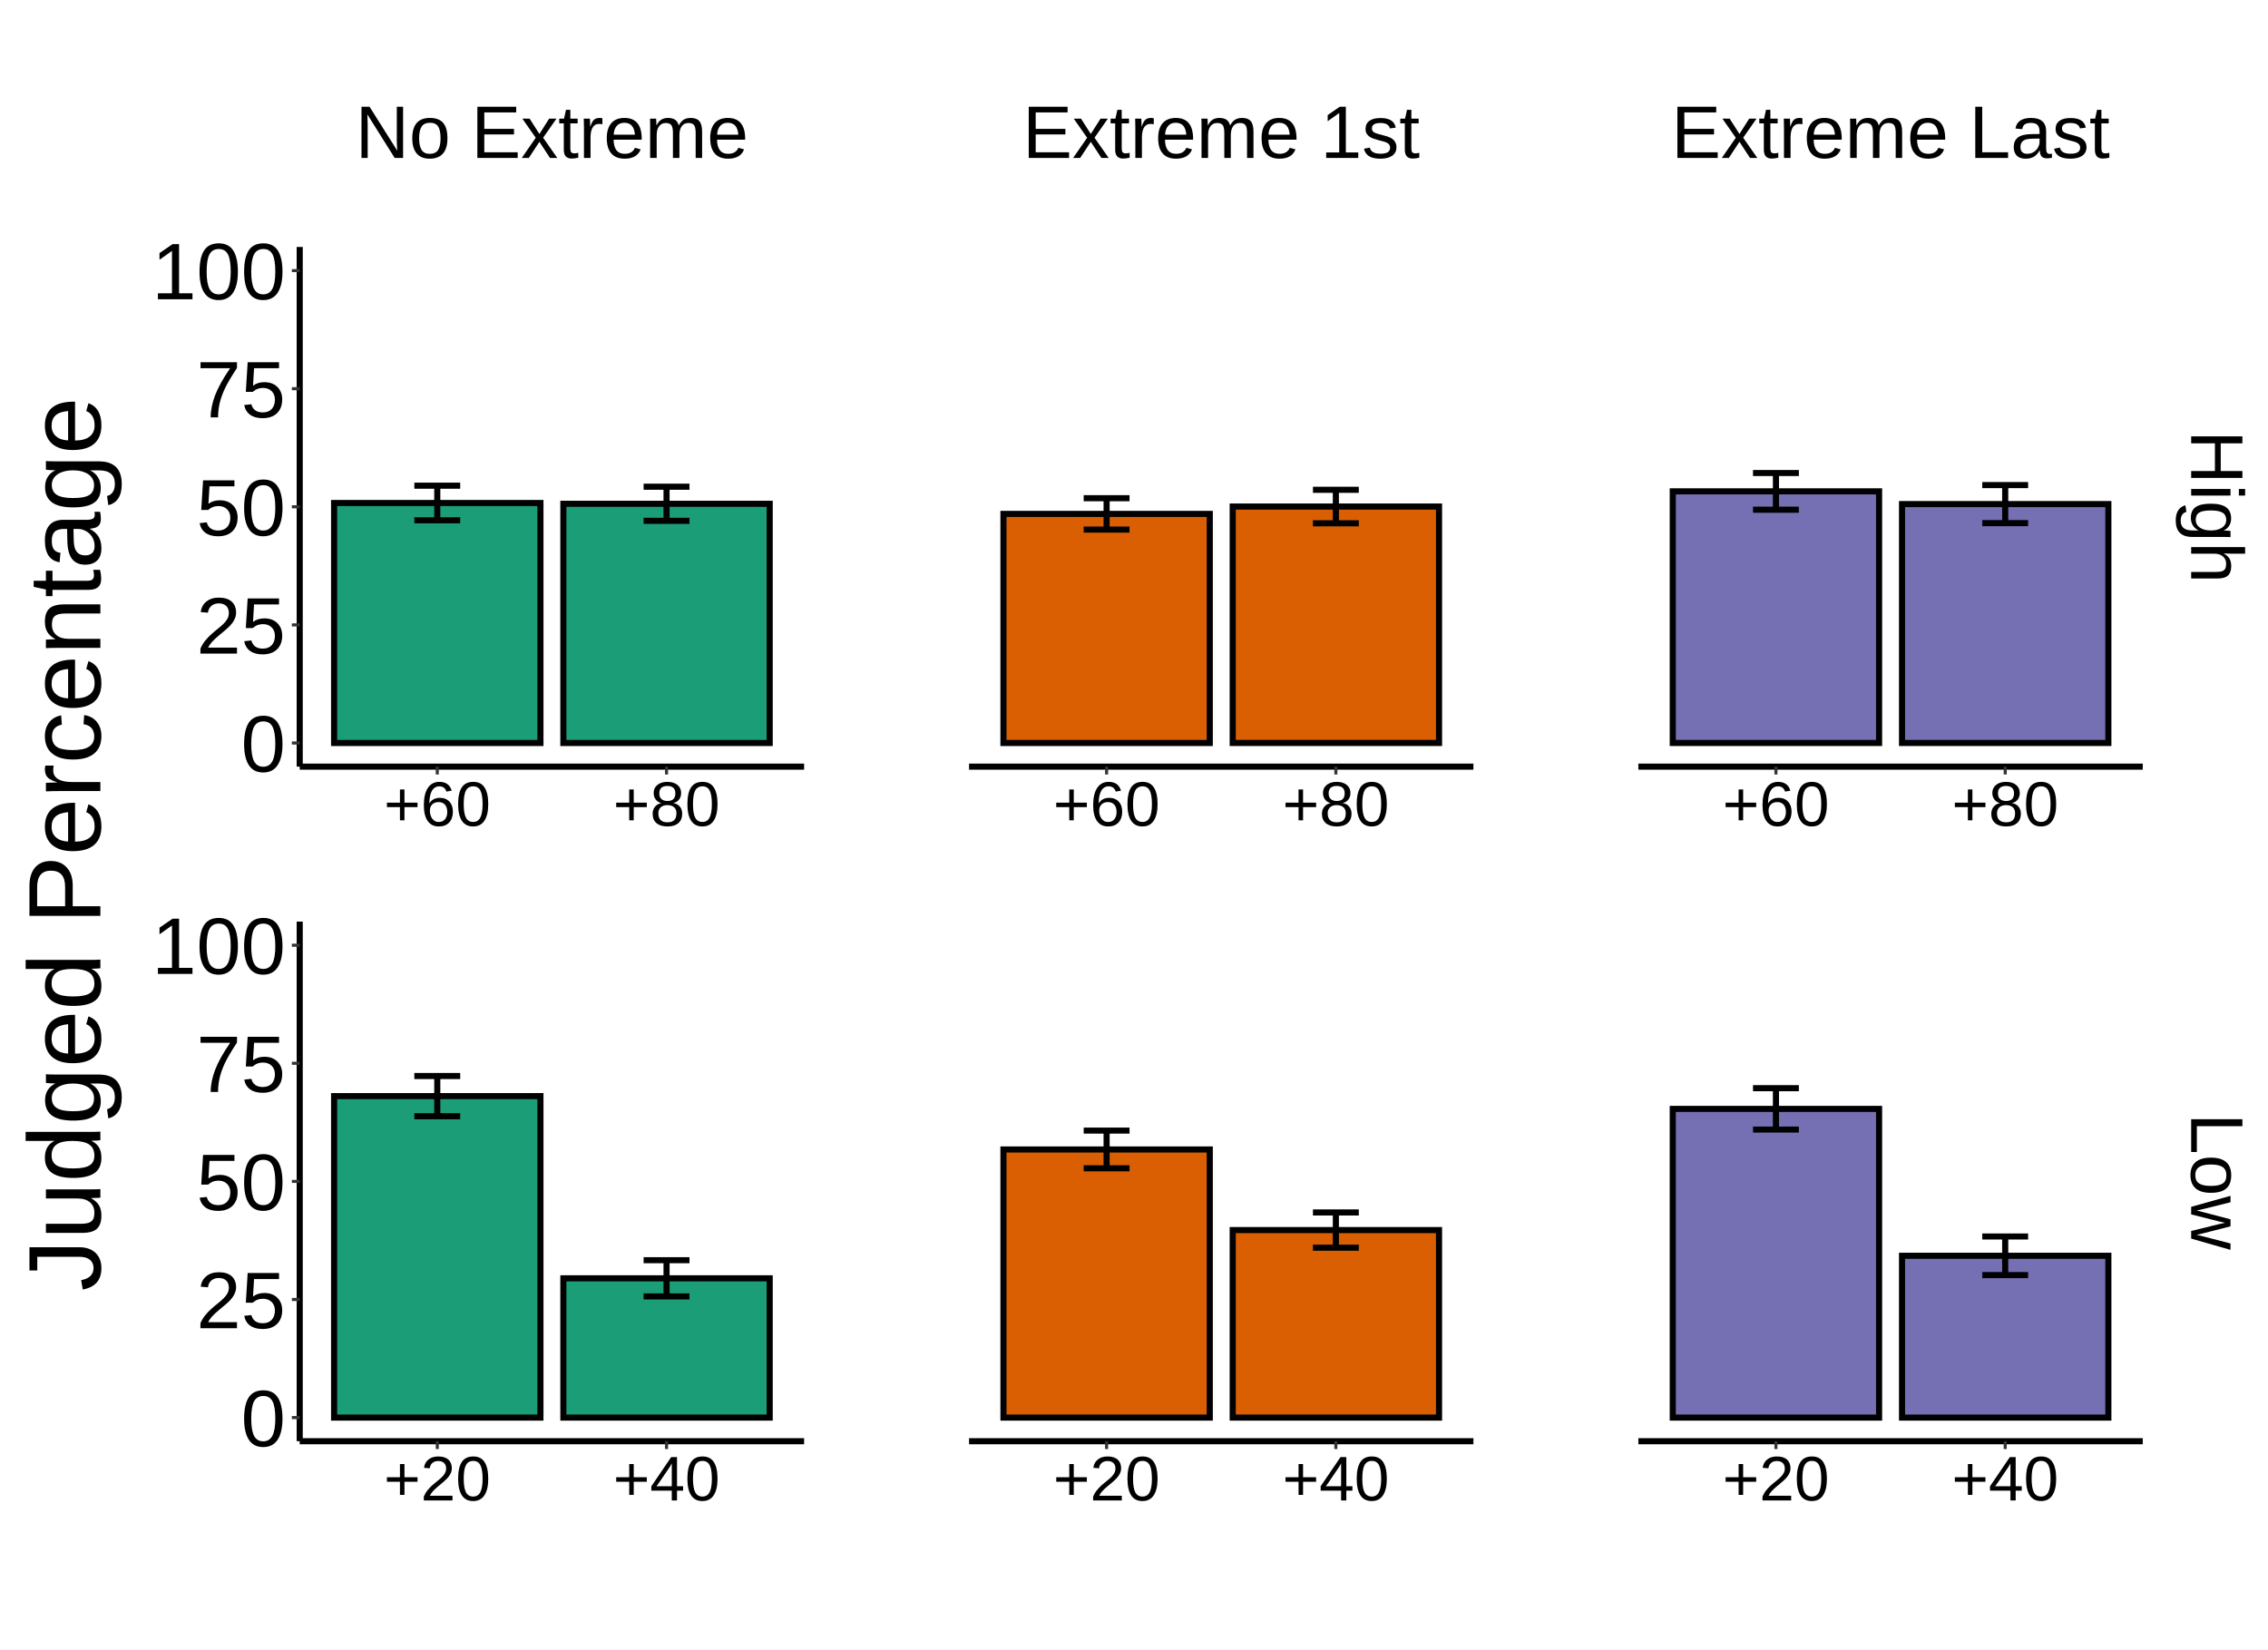
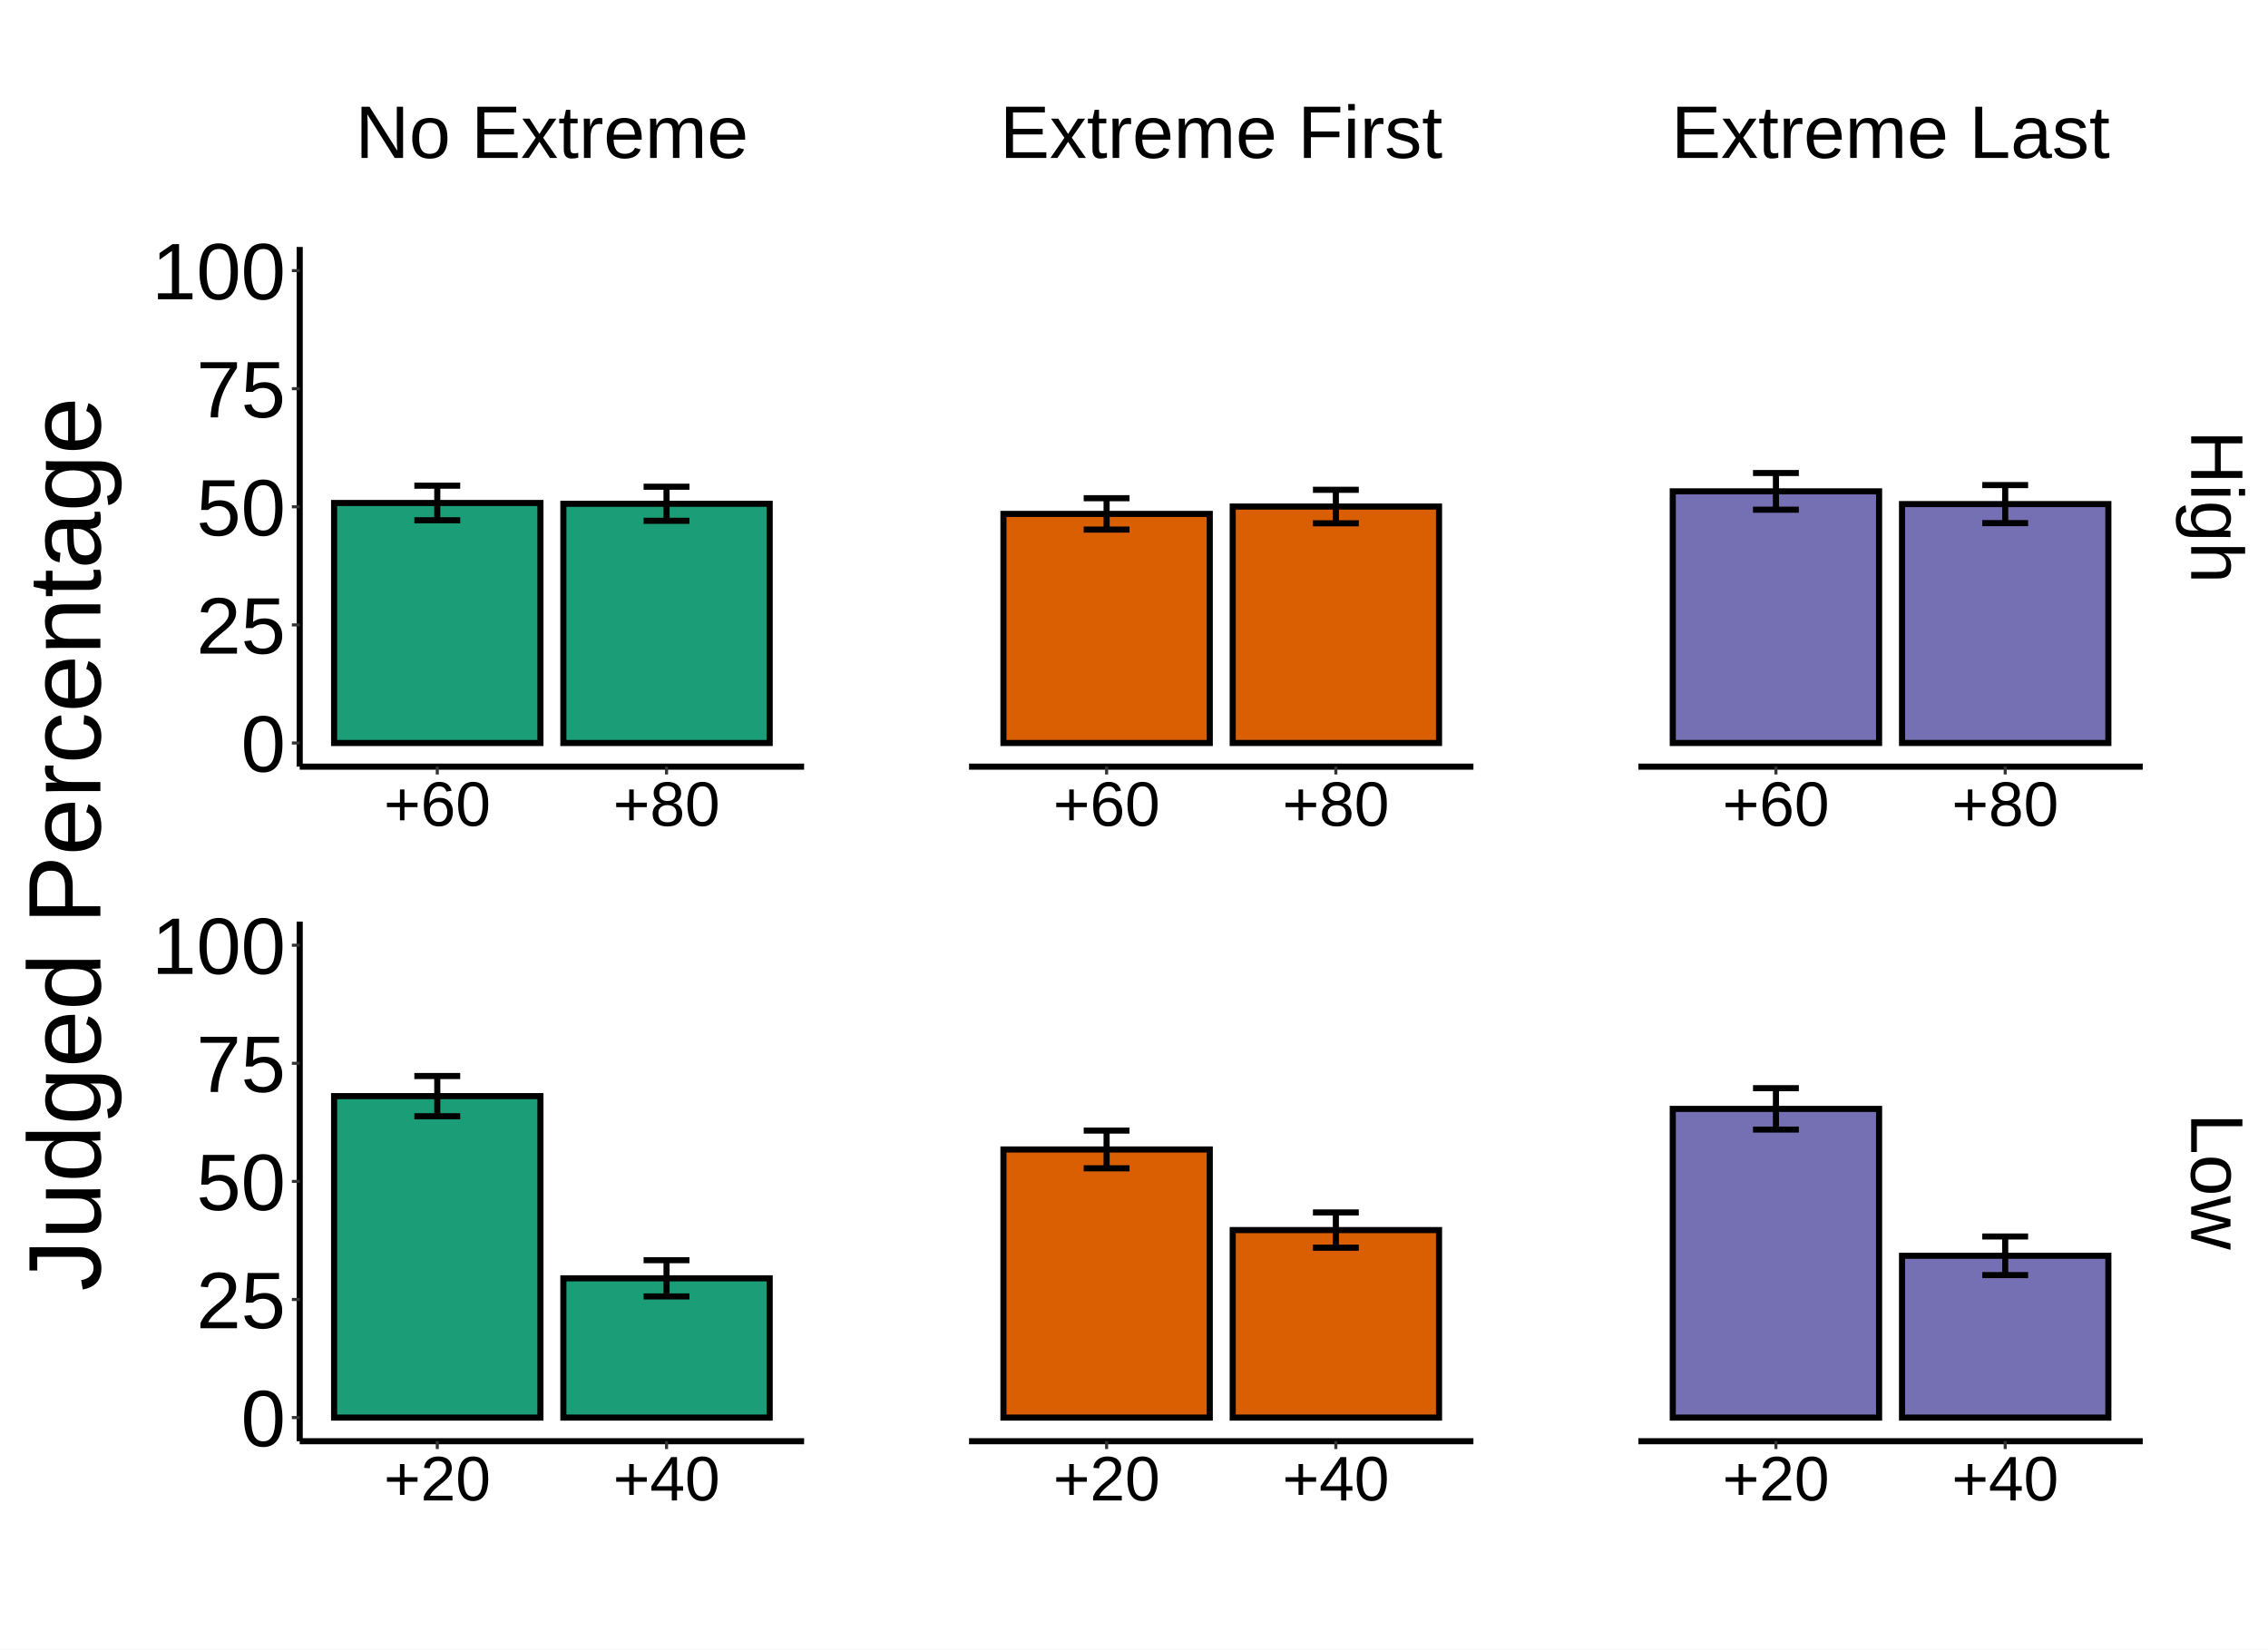
<svg xmlns="http://www.w3.org/2000/svg" class="svglite" width="792.00pt" height="576.00pt" viewBox="0 0 792.00 576.00">
  <defs>
    <style type="text/css">
    .svglite line, .svglite polyline, .svglite polygon, .svglite path, .svglite rect, .svglite circle {
      fill: none;
      stroke: #000000;
      stroke-linecap: round;
      stroke-linejoin: round;
      stroke-miterlimit: 10.00;
    }
    .svglite text {
      white-space: pre;
    }
  </style>
  </defs>
  <rect width="100%" height="100%" style="stroke: none; fill: #FFFFFF;" />
  <defs>
    <clipPath id="cpMC4wMHw3OTIuMDB8MC4wMHw1NzYuMDA=">
      <rect x="0.00" y="0.00" width="792.00" height="576.00" />
    </clipPath>
  </defs>
  <g clip-path="url(#cpMC4wMHw3OTIuMDB8MC4wMHw1NzYuMDA=)">
    <rect x="0.00" y="0.00" width="792.00" height="576.00" style="stroke-width: 1.07; stroke: #FFFFFF; fill: #FFFFFF;" />
  </g>
  <defs>
    <clipPath id="cpMTA0LjY2fDI4MC44MHw4Ni4yNnwyNjcuNzQ=">
      <rect x="104.66" y="86.26" width="176.13" height="181.48" />
    </clipPath>
  </defs>
  <g clip-path="url(#cpMTA0LjY2fDI4MC44MHw4Ni4yNnwyNjcuNzQ=)">
    <rect x="104.66" y="86.26" width="176.13" height="181.48" style="stroke-width: 1.07; stroke: none; fill: #FFFFFF;" />
    <rect x="116.67" y="175.67" width="72.05" height="83.82" style="stroke-width: 2.13; stroke-linecap: butt; stroke-linejoin: miter; fill: #1B9E77;" />
    <rect x="196.73" y="175.95" width="72.05" height="83.54" style="stroke-width: 2.13; stroke-linecap: butt; stroke-linejoin: miter; fill: #1B9E77;" />
    <polyline points="144.69,169.62 160.71,169.62 " style="stroke-width: 2.13; stroke-linecap: butt;" />
    <polyline points="152.70,169.62 152.70,181.71 " style="stroke-width: 2.13; stroke-linecap: butt;" />
    <polyline points="144.69,181.71 160.71,181.71 " style="stroke-width: 2.13; stroke-linecap: butt;" />
    <polyline points="224.75,169.99 240.77,169.99 " style="stroke-width: 2.13; stroke-linecap: butt;" />
    <polyline points="232.76,169.99 232.76,181.90 " style="stroke-width: 2.13; stroke-linecap: butt;" />
    <polyline points="224.75,181.90 240.77,181.90 " style="stroke-width: 2.13; stroke-linecap: butt;" />
  </g>
  <g clip-path="url(#cpMC4wMHw3OTIuMDB8MC4wMHw1NzYuMDA=)">
</g>
  <defs>
    <clipPath id="cpMzM4LjQwfDUxNC41M3w4Ni4yNnwyNjcuNzQ=">
      <rect x="338.40" y="86.26" width="176.13" height="181.48" />
    </clipPath>
  </defs>
  <g clip-path="url(#cpMzM4LjQwfDUxNC41M3w4Ni4yNnwyNjcuNzQ=)">
    <rect x="338.40" y="86.26" width="176.13" height="181.48" style="stroke-width: 1.07; stroke: none; fill: #FFFFFF;" />
    <rect x="350.41" y="179.48" width="72.05" height="80.01" style="stroke-width: 2.13; stroke-linecap: butt; stroke-linejoin: miter; fill: #D95F02;" />
    <rect x="430.47" y="176.91" width="72.05" height="82.57" style="stroke-width: 2.13; stroke-linecap: butt; stroke-linejoin: miter; fill: #D95F02;" />
    <polyline points="378.43,174.00 394.44,174.00 " style="stroke-width: 2.13; stroke-linecap: butt;" />
    <polyline points="386.43,174.00 386.43,184.95 " style="stroke-width: 2.13; stroke-linecap: butt;" />
    <polyline points="378.43,184.95 394.44,184.95 " style="stroke-width: 2.13; stroke-linecap: butt;" />
    <polyline points="458.49,171.06 474.50,171.06 " style="stroke-width: 2.13; stroke-linecap: butt;" />
    <polyline points="466.49,171.06 466.49,182.77 " style="stroke-width: 2.13; stroke-linecap: butt;" />
    <polyline points="458.49,182.77 474.50,182.77 " style="stroke-width: 2.13; stroke-linecap: butt;" />
  </g>
  <g clip-path="url(#cpMC4wMHw3OTIuMDB8MC4wMHw1NzYuMDA=)">
</g>
  <defs>
    <clipPath id="cpNTcyLjEzfDc0OC4yNnw4Ni4yNnwyNjcuNzQ=">
      <rect x="572.13" y="86.26" width="176.13" height="181.48" />
    </clipPath>
  </defs>
  <g clip-path="url(#cpNTcyLjEzfDc0OC4yNnw4Ni4yNnwyNjcuNzQ=)">
    <rect x="572.13" y="86.26" width="176.13" height="181.48" style="stroke-width: 1.07; stroke: none; fill: #FFFFFF;" />
    <rect x="584.14" y="171.60" width="72.05" height="87.88" style="stroke-width: 2.13; stroke-linecap: butt; stroke-linejoin: miter; fill: #7570B3;" />
    <rect x="664.20" y="176.05" width="72.05" height="83.43" style="stroke-width: 2.13; stroke-linecap: butt; stroke-linejoin: miter; fill: #7570B3;" />
    <polyline points="612.16,165.20 628.17,165.20 " style="stroke-width: 2.13; stroke-linecap: butt;" />
    <polyline points="620.17,165.20 620.17,178.01 " style="stroke-width: 2.13; stroke-linecap: butt;" />
    <polyline points="612.16,178.01 628.17,178.01 " style="stroke-width: 2.13; stroke-linecap: butt;" />
    <polyline points="692.22,169.41 708.23,169.41 " style="stroke-width: 2.13; stroke-linecap: butt;" />
    <polyline points="700.23,169.41 700.23,182.70 " style="stroke-width: 2.13; stroke-linecap: butt;" />
    <polyline points="692.22,182.70 708.23,182.70 " style="stroke-width: 2.13; stroke-linecap: butt;" />
  </g>
  <g clip-path="url(#cpMC4wMHw3OTIuMDB8MC4wMHw1NzYuMDA=)">
</g>
  <defs>
    <clipPath id="cpMTA0LjY2fDI4MC44MHwzMjEuODZ8NTAzLjM0">
      <rect x="104.66" y="321.86" width="176.13" height="181.48" />
    </clipPath>
  </defs>
  <g clip-path="url(#cpMTA0LjY2fDI4MC44MHwzMjEuODZ8NTAzLjM0)">
    <rect x="104.66" y="321.86" width="176.13" height="181.48" style="stroke-width: 1.07; stroke: none; fill: #FFFFFF;" />
    <rect x="116.67" y="382.82" width="72.05" height="112.27" style="stroke-width: 2.13; stroke-linecap: butt; stroke-linejoin: miter; fill: #1B9E77;" />
    <rect x="196.73" y="446.45" width="72.05" height="48.64" style="stroke-width: 2.13; stroke-linecap: butt; stroke-linejoin: miter; fill: #1B9E77;" />
    <polyline points="144.69,375.79 160.71,375.79 " style="stroke-width: 2.13; stroke-linecap: butt;" />
    <polyline points="152.70,375.79 152.70,389.84 " style="stroke-width: 2.13; stroke-linecap: butt;" />
    <polyline points="144.69,389.84 160.71,389.84 " style="stroke-width: 2.13; stroke-linecap: butt;" />
    <polyline points="224.75,440.12 240.77,440.12 " style="stroke-width: 2.13; stroke-linecap: butt;" />
    <polyline points="232.76,440.12 232.76,452.77 " style="stroke-width: 2.13; stroke-linecap: butt;" />
    <polyline points="224.75,452.77 240.77,452.77 " style="stroke-width: 2.13; stroke-linecap: butt;" />
  </g>
  <g clip-path="url(#cpMC4wMHw3OTIuMDB8MC4wMHw1NzYuMDA=)">
</g>
  <defs>
    <clipPath id="cpMzM4LjQwfDUxNC41M3wzMjEuODZ8NTAzLjM0">
      <rect x="338.40" y="321.86" width="176.13" height="181.48" />
    </clipPath>
  </defs>
  <g clip-path="url(#cpMzM4LjQwfDUxNC41M3wzMjEuODZ8NTAzLjM0)">
    <rect x="338.40" y="321.86" width="176.13" height="181.48" style="stroke-width: 1.07; stroke: none; fill: #FFFFFF;" />
    <rect x="350.41" y="401.45" width="72.05" height="93.64" style="stroke-width: 2.13; stroke-linecap: butt; stroke-linejoin: miter; fill: #D95F02;" />
    <rect x="430.47" y="429.60" width="72.05" height="65.49" style="stroke-width: 2.13; stroke-linecap: butt; stroke-linejoin: miter; fill: #D95F02;" />
    <polyline points="378.43,394.86 394.44,394.86 " style="stroke-width: 2.13; stroke-linecap: butt;" />
    <polyline points="386.43,394.86 386.43,408.03 " style="stroke-width: 2.13; stroke-linecap: butt;" />
    <polyline points="378.43,408.03 394.44,408.03 " style="stroke-width: 2.13; stroke-linecap: butt;" />
    <polyline points="458.49,423.44 474.50,423.44 " style="stroke-width: 2.13; stroke-linecap: butt;" />
    <polyline points="466.49,423.44 466.49,435.76 " style="stroke-width: 2.13; stroke-linecap: butt;" />
    <polyline points="458.49,435.76 474.50,435.76 " style="stroke-width: 2.13; stroke-linecap: butt;" />
  </g>
  <g clip-path="url(#cpMC4wMHw3OTIuMDB8MC4wMHw1NzYuMDA=)">
</g>
  <defs>
    <clipPath id="cpNTcyLjEzfDc0OC4yNnwzMjEuODZ8NTAzLjM0">
      <rect x="572.13" y="321.86" width="176.13" height="181.48" />
    </clipPath>
  </defs>
  <g clip-path="url(#cpNTcyLjEzfDc0OC4yNnwzMjEuODZ8NTAzLjM0)">
    <rect x="572.13" y="321.86" width="176.13" height="181.48" style="stroke-width: 1.07; stroke: none; fill: #FFFFFF;" />
    <rect x="584.14" y="387.28" width="72.05" height="107.81" style="stroke-width: 2.13; stroke-linecap: butt; stroke-linejoin: miter; fill: #7570B3;" />
    <rect x="664.20" y="438.58" width="72.05" height="56.51" style="stroke-width: 2.13; stroke-linecap: butt; stroke-linejoin: miter; fill: #7570B3;" />
    <polyline points="612.16,380.05 628.17,380.05 " style="stroke-width: 2.13; stroke-linecap: butt;" />
    <polyline points="620.17,380.05 620.17,394.50 " style="stroke-width: 2.13; stroke-linecap: butt;" />
    <polyline points="612.16,394.50 628.17,394.50 " style="stroke-width: 2.13; stroke-linecap: butt;" />
    <polyline points="692.22,431.84 708.23,431.84 " style="stroke-width: 2.13; stroke-linecap: butt;" />
    <polyline points="700.23,431.84 700.23,445.33 " style="stroke-width: 2.13; stroke-linecap: butt;" />
    <polyline points="692.22,445.33 708.23,445.33 " style="stroke-width: 2.13; stroke-linecap: butt;" />
  </g>
  <g clip-path="url(#cpMC4wMHw3OTIuMDB8MC4wMHw1NzYuMDA=)">
</g>
  <defs>
    <clipPath id="cpMTA0LjY2fDI4MC44MHw1LjQ4fDg2LjI2">
      <rect x="104.66" y="5.48" width="176.13" height="80.78" />
    </clipPath>
  </defs>
  <g clip-path="url(#cpMTA0LjY2fDI4MC44MHw1LjQ4fDg2LjI2)">
    <rect x="104.66" y="5.48" width="176.13" height="80.78" style="stroke-width: 1.07; stroke: #FFFFFF; fill: #FFFFFF;" />
    <text x="192.73" y="55.17" text-anchor="middle" style="font-size: 26.00px; font-family: &quot;Arial&quot;;" textLength="137.25px" lengthAdjust="spacingAndGlyphs">No Extreme</text>
  </g>
  <g clip-path="url(#cpMC4wMHw3OTIuMDB8MC4wMHw1NzYuMDA=)">
</g>
  <defs>
    <clipPath id="cpMzM4LjQwfDUxNC41M3w1LjQ4fDg2LjI2">
      <rect x="338.40" y="5.48" width="176.13" height="80.78" />
    </clipPath>
  </defs>
  <g clip-path="url(#cpMzM4LjQwfDUxNC41M3w1LjQ4fDg2LjI2)">
    <rect x="338.40" y="5.48" width="176.13" height="80.78" style="stroke-width: 1.07; stroke: #FFFFFF; fill: #FFFFFF;" />
-     <text x="426.46" y="55.17" text-anchor="middle" style="font-size: 26.00px; font-family: &quot;Arial&quot;;" textLength="138.70px" lengthAdjust="spacingAndGlyphs">Extreme 1st</text>
+     <text x="426.46" y="55.17" text-anchor="middle" style="font-size: 26.00px; font-family: &quot;Arial&quot;;" textLength="154.56px" lengthAdjust="spacingAndGlyphs">Extreme First</text>
  </g>
  <g clip-path="url(#cpMC4wMHw3OTIuMDB8MC4wMHw1NzYuMDA=)">
</g>
  <defs>
    <clipPath id="cpNTcyLjEzfDc0OC4yNnw1LjQ4fDg2LjI2">
      <rect x="572.13" y="5.48" width="176.13" height="80.78" />
    </clipPath>
  </defs>
  <g clip-path="url(#cpNTcyLjEzfDc0OC4yNnw1LjQ4fDg2LjI2)">
    <rect x="572.13" y="5.48" width="176.13" height="80.78" style="stroke-width: 1.07; stroke: #FFFFFF; fill: #FFFFFF;" />
    <text x="660.20" y="55.17" text-anchor="middle" style="font-size: 26.00px; font-family: &quot;Arial&quot;;" textLength="153.16px" lengthAdjust="spacingAndGlyphs">Extreme Last</text>
  </g>
  <g clip-path="url(#cpMC4wMHw3OTIuMDB8MC4wMHw1NzYuMDA=)">
</g>
  <defs>
    <clipPath id="cpNzQ4LjI2fDc4Ni41Mnw4Ni4yNnwyNjcuNzQ=">
      <rect x="748.26" y="86.26" width="38.26" height="181.48" />
    </clipPath>
  </defs>
  <g clip-path="url(#cpNzQ4LjI2fDc4Ni41Mnw4Ni4yNnwyNjcuNzQ=)">
    <rect x="748.26" y="86.26" width="38.26" height="181.48" style="stroke-width: 1.07; stroke: #FFFFFF; fill: #FFFFFF;" />
    <text transform="translate(765.17,177.00) rotate(90)" text-anchor="middle" style="font-size: 26.00px; font-family: &quot;Arial&quot;;" textLength="53.47px" lengthAdjust="spacingAndGlyphs">High</text>
  </g>
  <g clip-path="url(#cpMC4wMHw3OTIuMDB8MC4wMHw1NzYuMDA=)">
</g>
  <defs>
    <clipPath id="cpNzQ4LjI2fDc4Ni41MnwzMjEuODZ8NTAzLjM0">
      <rect x="748.26" y="321.86" width="38.26" height="181.48" />
    </clipPath>
  </defs>
  <g clip-path="url(#cpNzQ4LjI2fDc4Ni41MnwzMjEuODZ8NTAzLjM0)">
    <rect x="748.26" y="321.86" width="38.26" height="181.48" style="stroke-width: 1.07; stroke: #FFFFFF; fill: #FFFFFF;" />
    <text transform="translate(765.17,412.60) rotate(90)" text-anchor="middle" style="font-size: 26.00px; font-family: &quot;Arial&quot;;" textLength="47.69px" lengthAdjust="spacingAndGlyphs">Low</text>
  </g>
  <g clip-path="url(#cpMC4wMHw3OTIuMDB8MC4wMHw1NzYuMDA=)">
    <polyline points="104.66,503.34 280.80,503.34 " style="stroke-width: 2.13; stroke-linecap: butt;" />
    <polyline points="152.70,506.08 152.70,503.34 " style="stroke-width: 1.07; stroke: #333333; stroke-linecap: butt;" />
    <polyline points="232.76,506.08 232.76,503.34 " style="stroke-width: 1.07; stroke: #333333; stroke-linecap: butt;" />
    <text x="152.70" y="524.02" text-anchor="middle" style="font-size: 22.00px; font-family: &quot;Arial&quot;;" textLength="37.33px" lengthAdjust="spacingAndGlyphs">+20</text>
    <text x="232.76" y="524.02" text-anchor="middle" style="font-size: 22.00px; font-family: &quot;Arial&quot;;" textLength="37.33px" lengthAdjust="spacingAndGlyphs">+40</text>
    <polyline points="338.40,503.34 514.53,503.34 " style="stroke-width: 2.13; stroke-linecap: butt;" />
    <polyline points="386.43,506.08 386.43,503.34 " style="stroke-width: 1.07; stroke: #333333; stroke-linecap: butt;" />
    <polyline points="466.49,506.08 466.49,503.34 " style="stroke-width: 1.07; stroke: #333333; stroke-linecap: butt;" />
    <text x="386.43" y="524.02" text-anchor="middle" style="font-size: 22.00px; font-family: &quot;Arial&quot;;" textLength="37.33px" lengthAdjust="spacingAndGlyphs">+20</text>
    <text x="466.49" y="524.02" text-anchor="middle" style="font-size: 22.00px; font-family: &quot;Arial&quot;;" textLength="37.33px" lengthAdjust="spacingAndGlyphs">+40</text>
    <polyline points="572.13,503.34 748.26,503.34 " style="stroke-width: 2.13; stroke-linecap: butt;" />
    <polyline points="620.17,506.08 620.17,503.34 " style="stroke-width: 1.07; stroke: #333333; stroke-linecap: butt;" />
    <polyline points="700.23,506.08 700.23,503.34 " style="stroke-width: 1.07; stroke: #333333; stroke-linecap: butt;" />
    <text x="620.17" y="524.02" text-anchor="middle" style="font-size: 22.00px; font-family: &quot;Arial&quot;;" textLength="37.33px" lengthAdjust="spacingAndGlyphs">+20</text>
    <text x="700.23" y="524.02" text-anchor="middle" style="font-size: 22.00px; font-family: &quot;Arial&quot;;" textLength="37.33px" lengthAdjust="spacingAndGlyphs">+40</text>
    <polyline points="104.66,267.74 280.80,267.74 " style="stroke-width: 2.13; stroke-linecap: butt;" />
    <polyline points="152.70,270.48 152.70,267.74 " style="stroke-width: 1.07; stroke: #333333; stroke-linecap: butt;" />
    <polyline points="232.76,270.48 232.76,267.74 " style="stroke-width: 1.07; stroke: #333333; stroke-linecap: butt;" />
    <text x="152.70" y="288.42" text-anchor="middle" style="font-size: 22.00px; font-family: &quot;Arial&quot;;" textLength="37.33px" lengthAdjust="spacingAndGlyphs">+60</text>
    <text x="232.76" y="288.42" text-anchor="middle" style="font-size: 22.00px; font-family: &quot;Arial&quot;;" textLength="37.33px" lengthAdjust="spacingAndGlyphs">+80</text>
    <polyline points="338.40,267.74 514.53,267.74 " style="stroke-width: 2.13; stroke-linecap: butt;" />
    <polyline points="386.43,270.48 386.43,267.74 " style="stroke-width: 1.07; stroke: #333333; stroke-linecap: butt;" />
    <polyline points="466.49,270.48 466.49,267.74 " style="stroke-width: 1.07; stroke: #333333; stroke-linecap: butt;" />
    <text x="386.43" y="288.42" text-anchor="middle" style="font-size: 22.00px; font-family: &quot;Arial&quot;;" textLength="37.33px" lengthAdjust="spacingAndGlyphs">+60</text>
    <text x="466.49" y="288.42" text-anchor="middle" style="font-size: 22.00px; font-family: &quot;Arial&quot;;" textLength="37.33px" lengthAdjust="spacingAndGlyphs">+80</text>
    <polyline points="572.13,267.74 748.26,267.74 " style="stroke-width: 2.13; stroke-linecap: butt;" />
    <polyline points="620.17,270.48 620.17,267.74 " style="stroke-width: 1.07; stroke: #333333; stroke-linecap: butt;" />
    <polyline points="700.23,270.48 700.23,267.74 " style="stroke-width: 1.07; stroke: #333333; stroke-linecap: butt;" />
    <text x="620.17" y="288.42" text-anchor="middle" style="font-size: 22.00px; font-family: &quot;Arial&quot;;" textLength="37.33px" lengthAdjust="spacingAndGlyphs">+60</text>
    <text x="700.23" y="288.42" text-anchor="middle" style="font-size: 22.00px; font-family: &quot;Arial&quot;;" textLength="37.33px" lengthAdjust="spacingAndGlyphs">+80</text>
    <polyline points="104.66,267.74 104.66,86.26 " style="stroke-width: 2.13; stroke-linecap: butt;" />
    <text x="99.73" y="269.51" text-anchor="end" style="font-size: 28.00px; font-family: &quot;Arial&quot;;" textLength="15.57px" lengthAdjust="spacingAndGlyphs">0</text>
    <text x="99.73" y="228.26" text-anchor="end" style="font-size: 28.00px; font-family: &quot;Arial&quot;;" textLength="31.15px" lengthAdjust="spacingAndGlyphs">25</text>
    <text x="99.73" y="187.02" text-anchor="end" style="font-size: 28.00px; font-family: &quot;Arial&quot;;" textLength="31.15px" lengthAdjust="spacingAndGlyphs">50</text>
    <text x="99.73" y="145.77" text-anchor="end" style="font-size: 28.00px; font-family: &quot;Arial&quot;;" textLength="31.15px" lengthAdjust="spacingAndGlyphs">75</text>
    <text x="99.73" y="104.53" text-anchor="end" style="font-size: 28.00px; font-family: &quot;Arial&quot;;" textLength="46.72px" lengthAdjust="spacingAndGlyphs">100</text>
    <polyline points="101.92,259.49 104.66,259.49 " style="stroke-width: 1.07; stroke: #333333; stroke-linecap: butt;" />
    <polyline points="101.92,218.24 104.66,218.24 " style="stroke-width: 1.07; stroke: #333333; stroke-linecap: butt;" />
    <polyline points="101.92,177.00 104.66,177.00 " style="stroke-width: 1.07; stroke: #333333; stroke-linecap: butt;" />
    <polyline points="101.92,135.75 104.66,135.75 " style="stroke-width: 1.07; stroke: #333333; stroke-linecap: butt;" />
    <polyline points="101.92,94.51 104.66,94.51 " style="stroke-width: 1.07; stroke: #333333; stroke-linecap: butt;" />
    <polyline points="104.66,503.34 104.66,321.86 " style="stroke-width: 2.13; stroke-linecap: butt;" />
    <text x="99.73" y="505.11" text-anchor="end" style="font-size: 28.00px; font-family: &quot;Arial&quot;;" textLength="15.57px" lengthAdjust="spacingAndGlyphs">0</text>
    <text x="99.73" y="463.87" text-anchor="end" style="font-size: 28.00px; font-family: &quot;Arial&quot;;" textLength="31.15px" lengthAdjust="spacingAndGlyphs">25</text>
    <text x="99.73" y="422.62" text-anchor="end" style="font-size: 28.00px; font-family: &quot;Arial&quot;;" textLength="31.15px" lengthAdjust="spacingAndGlyphs">50</text>
    <text x="99.73" y="381.37" text-anchor="end" style="font-size: 28.00px; font-family: &quot;Arial&quot;;" textLength="31.15px" lengthAdjust="spacingAndGlyphs">75</text>
    <text x="99.73" y="340.13" text-anchor="end" style="font-size: 28.00px; font-family: &quot;Arial&quot;;" textLength="46.72px" lengthAdjust="spacingAndGlyphs">100</text>
    <polyline points="101.92,495.09 104.66,495.09 " style="stroke-width: 1.07; stroke: #333333; stroke-linecap: butt;" />
    <polyline points="101.92,453.84 104.66,453.84 " style="stroke-width: 1.07; stroke: #333333; stroke-linecap: butt;" />
    <polyline points="101.92,412.60 104.66,412.60 " style="stroke-width: 1.07; stroke: #333333; stroke-linecap: butt;" />
    <polyline points="101.92,371.35 104.66,371.35 " style="stroke-width: 1.07; stroke: #333333; stroke-linecap: butt;" />
    <polyline points="101.92,330.11 104.66,330.11 " style="stroke-width: 1.07; stroke: #333333; stroke-linecap: butt;" />
    <text transform="translate(35.05,294.80) rotate(-90)" text-anchor="middle" style="font-size: 36.00px; font-family: &quot;Arial&quot;;" textLength="312.26px" lengthAdjust="spacingAndGlyphs">Judged Percentage</text>
  </g>
</svg>
